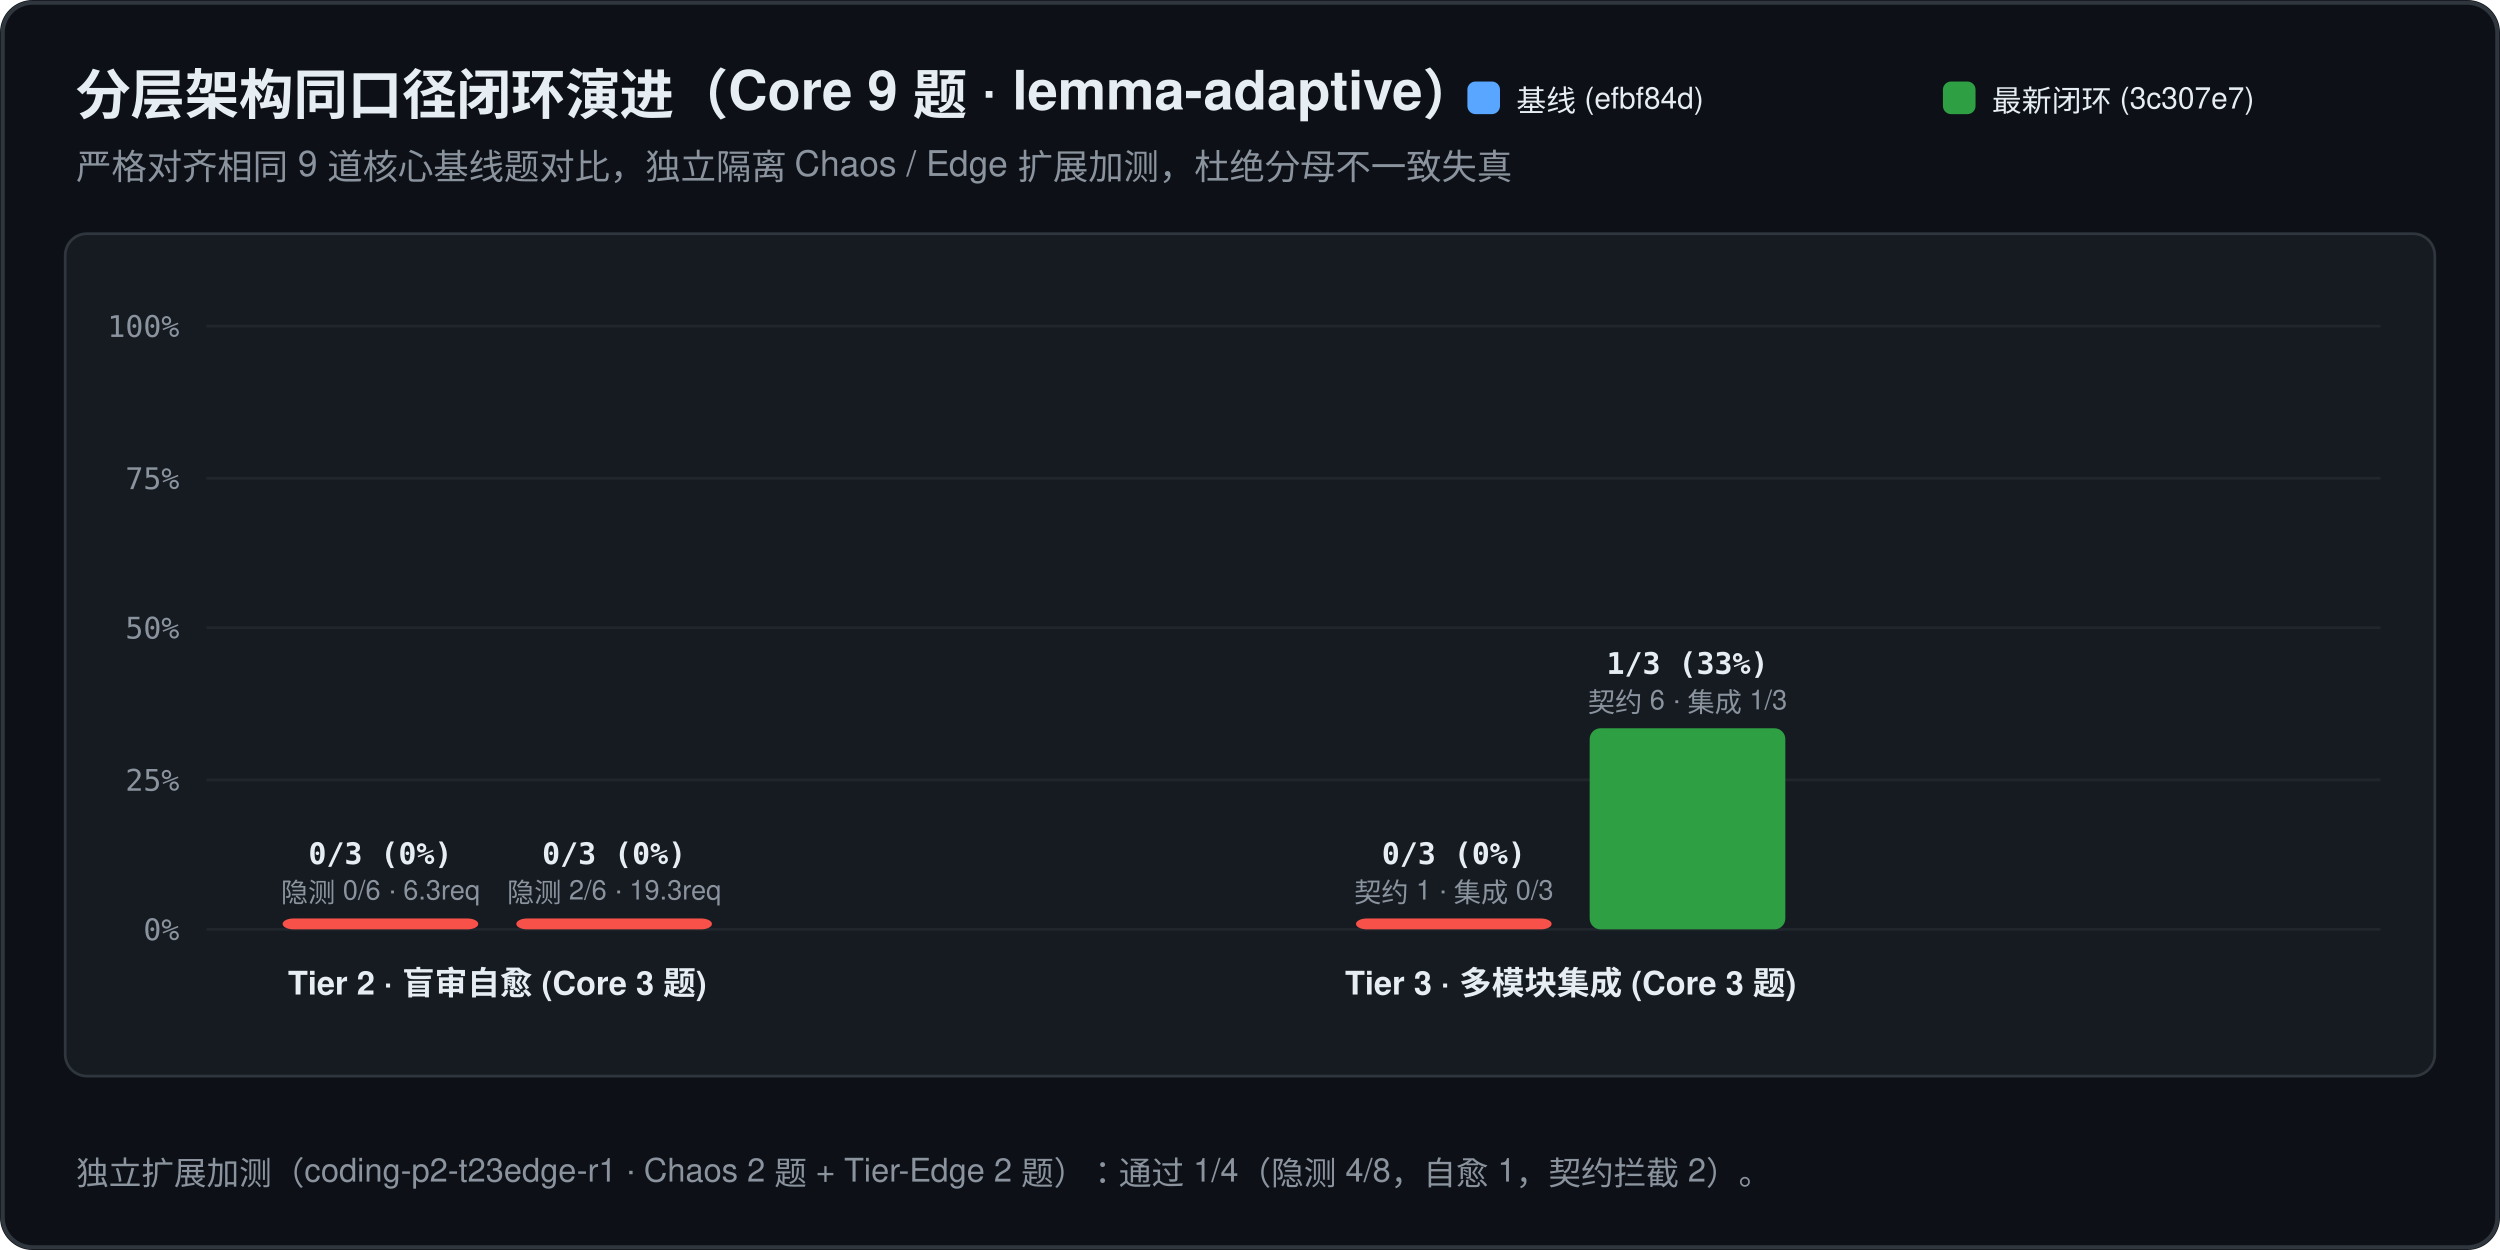
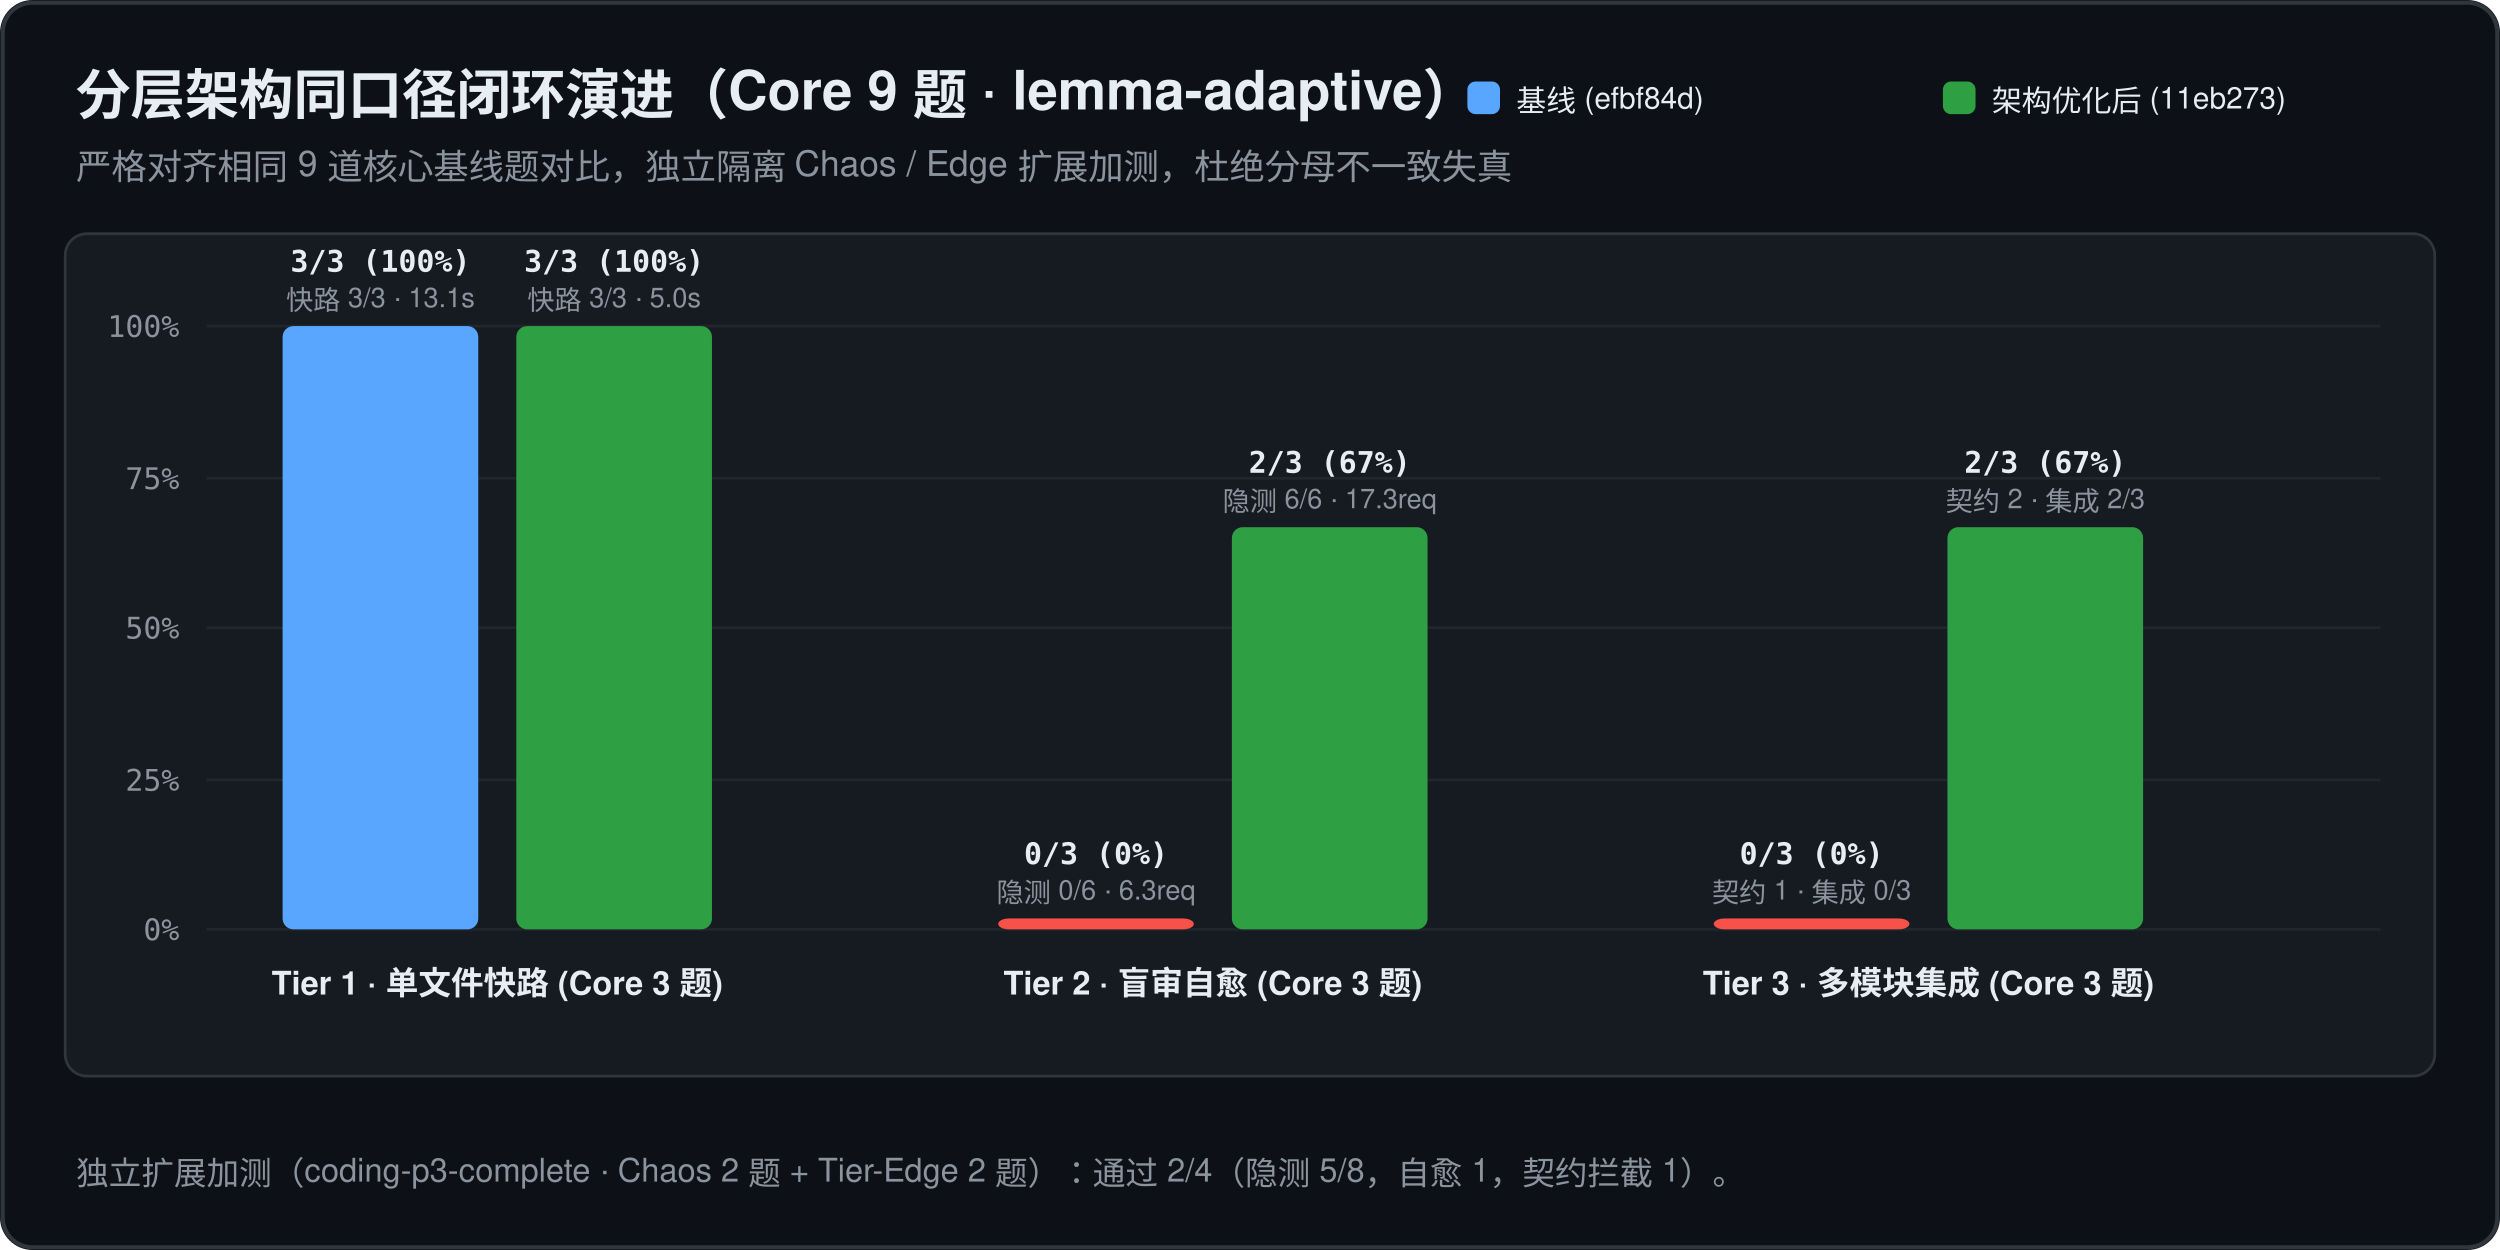
<svg xmlns="http://www.w3.org/2000/svg" width="920" height="460" viewBox="0 0 920 460" role="img" aria-label="分层架构同口径闭环演进">
  <rect width="920" height="460" rx="12" fill="#0d1117" />
  <rect x="1" y="1" width="918" height="458" rx="11" fill="none" stroke="#30363d" stroke-width="1.5" />
  <text x="28" y="42" fill="#e6edf3" font-family="-apple-system, BlinkMacSystemFont, 'Segoe UI', Helvetica, Arial, 'PingFang SC', 'Microsoft YaHei', sans-serif" font-size="20" font-weight="700">分层架构同口径闭环演进（Core 9 题 · lemma-adaptive）</text>
  <text x="28" y="66" fill="#8b949e" font-family="-apple-system, BlinkMacSystemFont, 'Segoe UI', Helvetica, Arial, 'PingFang SC', 'Microsoft YaHei', sans-serif" font-size="13">严格对齐相同 9 道核心基线题对比，独立隔离 Chaos / Edge 扩展加测，杜绝分母不一致失真</text>
  <rect x="540" y="30" width="12" height="12" rx="3" fill="#58a6ff" />
  <text x="558" y="41" fill="#e6edf3" font-family="-apple-system, BlinkMacSystemFont, 'Segoe UI', Helvetica, Arial, 'PingFang SC', 'Microsoft YaHei', sans-serif" font-size="11">基线 (efbf84d)</text>
  <rect x="715" y="30" width="12" height="12" rx="3" fill="#2ea043" />
-   <text x="733" y="41" fill="#e6edf3" font-family="-apple-system, BlinkMacSystemFont, 'Segoe UI', Helvetica, Arial, 'PingFang SC', 'Microsoft YaHei', sans-serif" font-size="11">最新闭环 (3c307e7)</text>
+   <text x="733" y="41" fill="#e6edf3" font-family="-apple-system, BlinkMacSystemFont, 'Segoe UI', Helvetica, Arial, 'PingFang SC', 'Microsoft YaHei', sans-serif" font-size="11">架构优化后 (11eb273)</text>
  <rect x="24" y="86" width="872" height="310" rx="8" fill="#161b22" stroke="#30363d" />
  <line x1="76" y1="342" x2="876" y2="342" stroke="#21262d" stroke-width="1" />
  <text x="66" y="346" fill="#8b949e" font-family="ui-monospace, SFMono-Regular, 'SF Mono', Menlo, Consolas, monospace" font-size="11" text-anchor="end">0%</text>
  <line x1="76" y1="287" x2="876" y2="287" stroke="#21262d" stroke-width="1" />
  <text x="66" y="291" fill="#8b949e" font-family="ui-monospace, SFMono-Regular, 'SF Mono', Menlo, Consolas, monospace" font-size="11" text-anchor="end">25%</text>
  <line x1="76" y1="231" x2="876" y2="231" stroke="#21262d" stroke-width="1" />
  <text x="66" y="235" fill="#8b949e" font-family="ui-monospace, SFMono-Regular, 'SF Mono', Menlo, Consolas, monospace" font-size="11" text-anchor="end">50%</text>
  <line x1="76" y1="176" x2="876" y2="176" stroke="#21262d" stroke-width="1" />
  <text x="66" y="180" fill="#8b949e" font-family="ui-monospace, SFMono-Regular, 'SF Mono', Menlo, Consolas, monospace" font-size="11" text-anchor="end">75%</text>
  <line x1="76" y1="120" x2="876" y2="120" stroke="#21262d" stroke-width="1" />
  <text x="66" y="124" fill="#8b949e" font-family="ui-monospace, SFMono-Regular, 'SF Mono', Menlo, Consolas, monospace" font-size="11" text-anchor="end">100%</text>
-   <text x="183" y="366" fill="#e6edf3" font-family="-apple-system, BlinkMacSystemFont, 'Segoe UI', Helvetica, Arial, 'PingFang SC', 'Microsoft YaHei', sans-serif" font-size="12" font-weight="600" text-anchor="middle">Tier 2 · 盲审自愈 (Core 3 题)</text>
-   <rect x="104" y="338" width="72" height="4" rx="4" fill="#f85149" />
-   <text x="140" y="318" fill="#e6edf3" font-family="ui-monospace, SFMono-Regular, 'SF Mono', Menlo, Consolas, monospace" font-size="11" font-weight="700" text-anchor="middle">0/3 (0%)</text>
-   <text x="140" y="332" fill="#8b949e" font-family="-apple-system, BlinkMacSystemFont, 'Segoe UI', Helvetica, Arial, 'PingFang SC', 'Microsoft YaHei', sans-serif" font-size="10" text-anchor="middle">隐测 0/6 · 6.3req</text>
-   <rect x="190" y="338" width="72" height="4" rx="4" fill="#f85149" />
-   <text x="226" y="318" fill="#e6edf3" font-family="ui-monospace, SFMono-Regular, 'SF Mono', Menlo, Consolas, monospace" font-size="11" font-weight="700" text-anchor="middle">0/3 (0%)</text>
-   <text x="226" y="332" fill="#8b949e" font-family="-apple-system, BlinkMacSystemFont, 'Segoe UI', Helvetica, Arial, 'PingFang SC', 'Microsoft YaHei', sans-serif" font-size="10" text-anchor="middle">隐测 2/6 · 19.3req</text>
-   <text x="578" y="366" fill="#e6edf3" font-family="-apple-system, BlinkMacSystemFont, 'Segoe UI', Helvetica, Arial, 'PingFang SC', 'Microsoft YaHei', sans-serif" font-size="12" font-weight="600" text-anchor="middle">Tier 3 · 多模块集成 (Core 3 题)</text>
-   <rect x="499" y="338" width="72" height="4" rx="4" fill="#f85149" />
-   <text x="535" y="318" fill="#e6edf3" font-family="ui-monospace, SFMono-Regular, 'SF Mono', Menlo, Consolas, monospace" font-size="11" font-weight="700" text-anchor="middle">0/3 (0%)</text>
-   <text x="535" y="332" fill="#8b949e" font-family="-apple-system, BlinkMacSystemFont, 'Segoe UI', Helvetica, Arial, 'PingFang SC', 'Microsoft YaHei', sans-serif" font-size="10" text-anchor="middle">契约 1 · 集成 0/3</text>
-   <rect x="585" y="268" width="72" height="74" rx="4" fill="#2ea043" />
-   <text x="621" y="248" fill="#e6edf3" font-family="ui-monospace, SFMono-Regular, 'SF Mono', Menlo, Consolas, monospace" font-size="11" font-weight="700" text-anchor="middle">1/3 (33%)</text>
-   <text x="621" y="262" fill="#8b949e" font-family="-apple-system, BlinkMacSystemFont, 'Segoe UI', Helvetica, Arial, 'PingFang SC', 'Microsoft YaHei', sans-serif" font-size="10" text-anchor="middle">契约 6 · 集成 1/3</text>
-   <text x="28" y="436" fill="#8b949e" font-family="-apple-system, BlinkMacSystemFont, 'Segoe UI', Helvetica, Arial, 'PingFang SC', 'Microsoft YaHei', sans-serif" font-size="12">独立扩展加测（coding-p2-t23edge-r1 · Chaos 2 题 + Tier-Edge 2 题）：通过 1/4（隐测 4/8，自愈 1，契约拦截 2）。</text>
+   <text x="183" y="366" fill="#e6edf3" font-family="-apple-system, BlinkMacSystemFont, 'Segoe UI', Helvetica, Arial, 'PingFang SC', 'Microsoft YaHei', sans-serif" font-size="12" font-weight="600" text-anchor="middle">Tier 1 · 单文件快路 (Core 3 题)</text>
+   <rect x="104" y="120" width="72" height="222" rx="4" fill="#58a6ff" />
+   <text x="140" y="100" fill="#e6edf3" font-family="ui-monospace, SFMono-Regular, 'SF Mono', Menlo, Consolas, monospace" font-size="11" font-weight="700" text-anchor="middle">3/3 (100%)</text>
+   <text x="140" y="114" fill="#8b949e" font-family="-apple-system, BlinkMacSystemFont, 'Segoe UI', Helvetica, Arial, 'PingFang SC', 'Microsoft YaHei', sans-serif" font-size="10" text-anchor="middle">快路 3/3 · 13.1s</text>
+   <rect x="190" y="120" width="72" height="222" rx="4" fill="#2ea043" />
+   <text x="226" y="100" fill="#e6edf3" font-family="ui-monospace, SFMono-Regular, 'SF Mono', Menlo, Consolas, monospace" font-size="11" font-weight="700" text-anchor="middle">3/3 (100%)</text>
+   <text x="226" y="114" fill="#8b949e" font-family="-apple-system, BlinkMacSystemFont, 'Segoe UI', Helvetica, Arial, 'PingFang SC', 'Microsoft YaHei', sans-serif" font-size="10" text-anchor="middle">快路 3/3 · 5.0s</text>
+   <text x="446.333" y="366" fill="#e6edf3" font-family="-apple-system, BlinkMacSystemFont, 'Segoe UI', Helvetica, Arial, 'PingFang SC', 'Microsoft YaHei', sans-serif" font-size="12" font-weight="600" text-anchor="middle">Tier 2 · 盲审自愈 (Core 3 题)</text>
+   <rect x="367.333" y="338" width="72" height="4" rx="4" fill="#f85149" />
+   <text x="403.333" y="318" fill="#e6edf3" font-family="ui-monospace, SFMono-Regular, 'SF Mono', Menlo, Consolas, monospace" font-size="11" font-weight="700" text-anchor="middle">0/3 (0%)</text>
+   <text x="403.333" y="332" fill="#8b949e" font-family="-apple-system, BlinkMacSystemFont, 'Segoe UI', Helvetica, Arial, 'PingFang SC', 'Microsoft YaHei', sans-serif" font-size="10" text-anchor="middle">隐测 0/6 · 6.3req</text>
+   <rect x="453.333" y="194" width="72" height="148" rx="4" fill="#2ea043" />
+   <text x="489.333" y="174" fill="#e6edf3" font-family="ui-monospace, SFMono-Regular, 'SF Mono', Menlo, Consolas, monospace" font-size="11" font-weight="700" text-anchor="middle">2/3 (67%)</text>
+   <text x="489.333" y="188" fill="#8b949e" font-family="-apple-system, BlinkMacSystemFont, 'Segoe UI', Helvetica, Arial, 'PingFang SC', 'Microsoft YaHei', sans-serif" font-size="10" text-anchor="middle">隐测 6/6 · 17.3req</text>
+   <text x="709.667" y="366" fill="#e6edf3" font-family="-apple-system, BlinkMacSystemFont, 'Segoe UI', Helvetica, Arial, 'PingFang SC', 'Microsoft YaHei', sans-serif" font-size="12" font-weight="600" text-anchor="middle">Tier 3 · 多模块集成 (Core 3 题)</text>
+   <rect x="630.667" y="338" width="72" height="4" rx="4" fill="#f85149" />
+   <text x="666.667" y="318" fill="#e6edf3" font-family="ui-monospace, SFMono-Regular, 'SF Mono', Menlo, Consolas, monospace" font-size="11" font-weight="700" text-anchor="middle">0/3 (0%)</text>
+   <text x="666.667" y="332" fill="#8b949e" font-family="-apple-system, BlinkMacSystemFont, 'Segoe UI', Helvetica, Arial, 'PingFang SC', 'Microsoft YaHei', sans-serif" font-size="10" text-anchor="middle">契约 1 · 集成 0/3</text>
+   <rect x="716.667" y="194" width="72" height="148" rx="4" fill="#2ea043" />
+   <text x="752.667" y="174" fill="#e6edf3" font-family="ui-monospace, SFMono-Regular, 'SF Mono', Menlo, Consolas, monospace" font-size="11" font-weight="700" text-anchor="middle">2/3 (67%)</text>
+   <text x="752.667" y="188" fill="#8b949e" font-family="-apple-system, BlinkMacSystemFont, 'Segoe UI', Helvetica, Arial, 'PingFang SC', 'Microsoft YaHei', sans-serif" font-size="10" text-anchor="middle">契约 2 · 集成 2/3</text>
+   <text x="28" y="436" fill="#8b949e" font-family="-apple-system, BlinkMacSystemFont, 'Segoe UI', Helvetica, Arial, 'PingFang SC', 'Microsoft YaHei', sans-serif" font-size="12">独立扩展加测（coding-p3-complete · Chaos 2 题 + Tier-Edge 2 题）：通过 2/4（隐测 5/8，自愈 1，契约拦截 1）。</text>
</svg>
